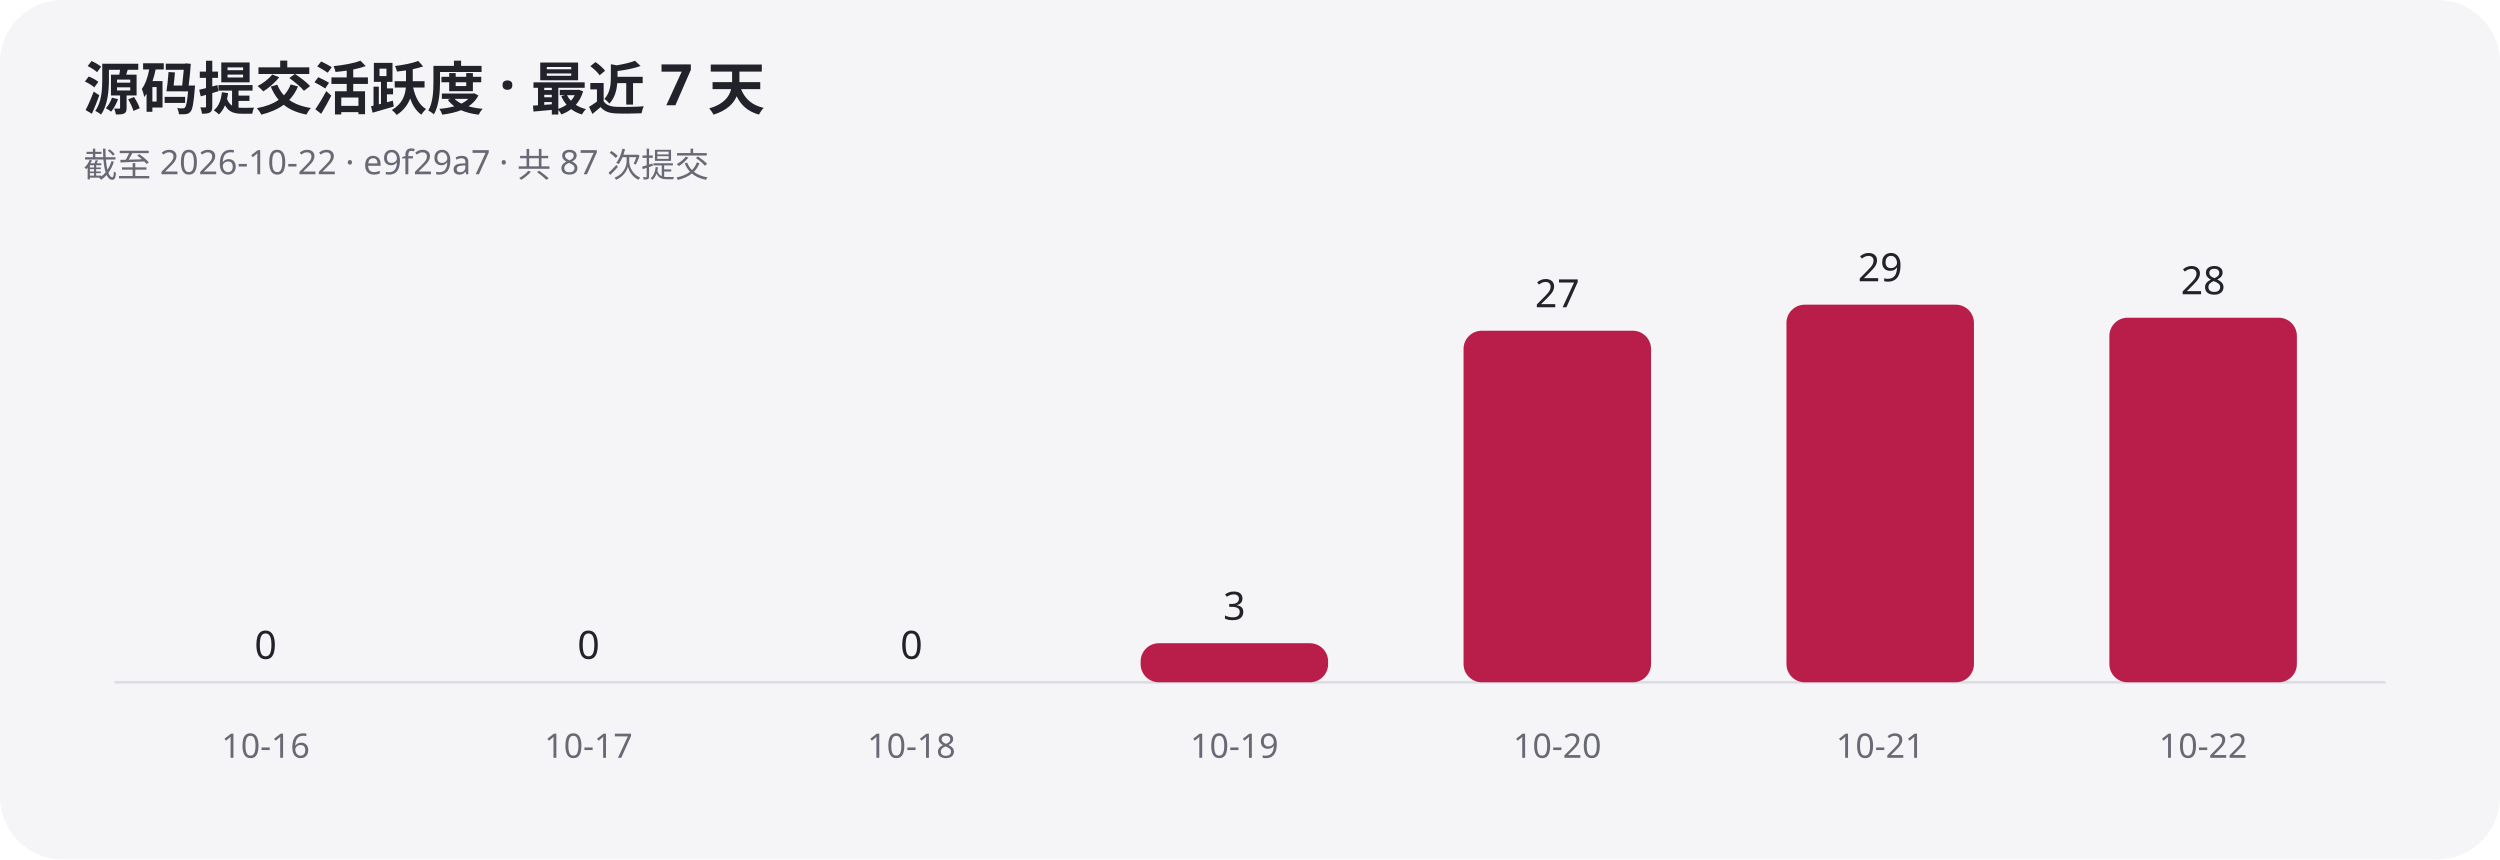
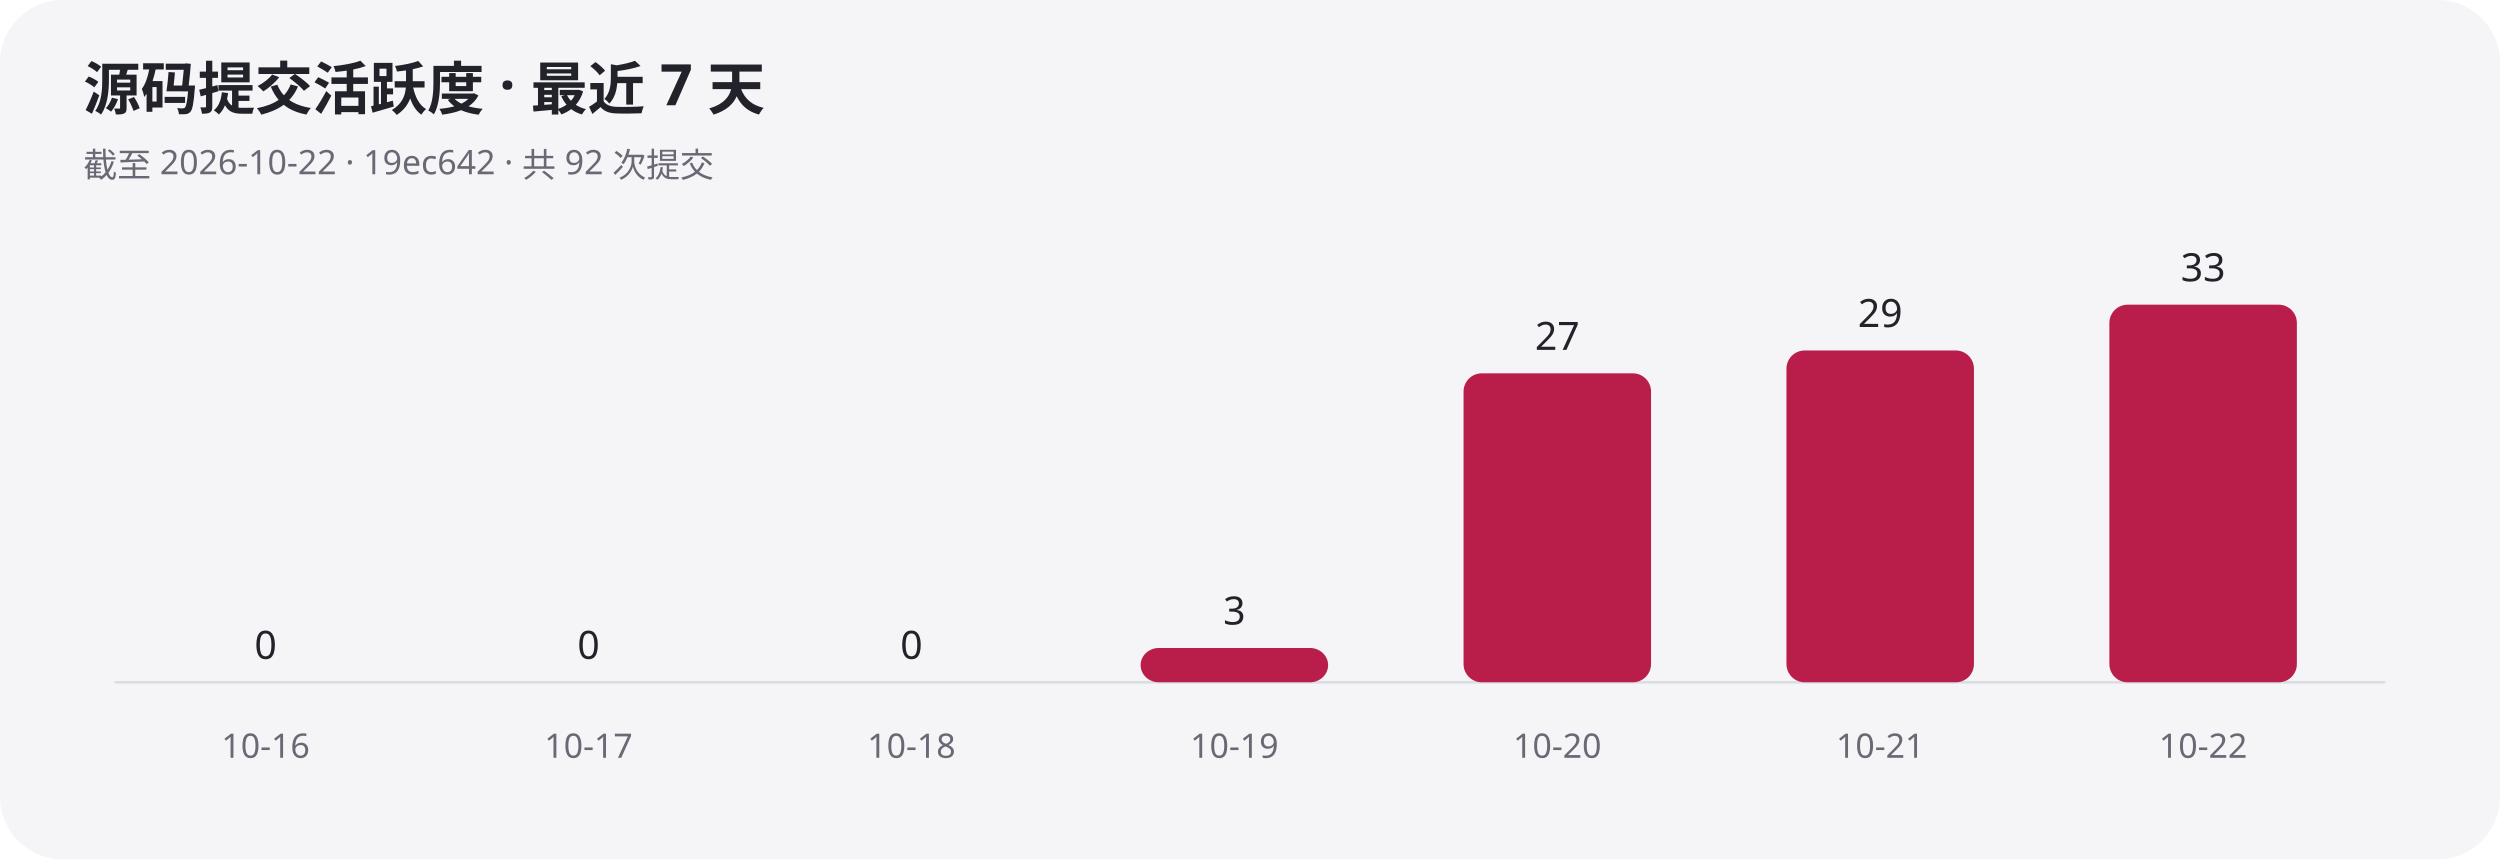
<svg xmlns="http://www.w3.org/2000/svg" width="960" height="330" viewBox="0 0 960 330" role="img" aria-labelledby="title desc">
  <rect width="960" height="330" rx="24" fill="#F5F5F8" />
  <g font-family="system-ui, sans-serif" fill="#22232A">
    <text x="32" y="42" font-size="22" font-weight="650">源码提交活跃度 · 最近 7 天</text>
-     <text x="32" y="68" font-size="13" fill="#686974">截至 2026-10-22 · e9f29a7 · 共 87 次提交</text>
+     <text x="32" y="68" font-size="13" fill="#686974">截至 2026-10-22 · 19ec642 · 共 92 次提交</text>
    <line x1="44" y1="262" x2="916" y2="262" stroke="#DCDCE4" />
    <rect x="66" y="262.0" width="72" height="0.0" rx="7" fill="#B91E4B" />
    <text x="102" y="253.0" font-size="15" text-anchor="middle">0</text>
    <text x="102" y="291" font-size="13" text-anchor="middle" fill="#686974">10-16</text>
    <rect x="190" y="262.0" width="72" height="0.0" rx="7" fill="#B91E4B" />
    <text x="226" y="253.0" font-size="15" text-anchor="middle">0</text>
    <text x="226" y="291" font-size="13" text-anchor="middle" fill="#686974">10-17</text>
    <rect x="314" y="262.0" width="72" height="0.0" rx="7" fill="#B91E4B" />
    <text x="350" y="253.0" font-size="15" text-anchor="middle">0</text>
    <text x="350" y="291" font-size="13" text-anchor="middle" fill="#686974">10-18</text>
-     <rect x="438" y="247.0" width="72" height="15.0" rx="7" fill="#B91E4B" />
-     <text x="474" y="238.0" font-size="15" text-anchor="middle">3</text>
+     <rect x="438" y="248.82" width="72" height="13.18" rx="7" fill="#B91E4B" />
+     <text x="474" y="239.82" font-size="15" text-anchor="middle">3</text>
    <text x="474" y="291" font-size="13" text-anchor="middle" fill="#686974">10-19</text>
-     <rect x="562" y="127.0" width="72" height="135.0" rx="7" fill="#B91E4B" />
-     <text x="598" y="118.0" font-size="15" text-anchor="middle">27</text>
+     <rect x="562" y="143.36" width="72" height="118.64" rx="7" fill="#B91E4B" />
+     <text x="598" y="134.36" font-size="15" text-anchor="middle">27</text>
    <text x="598" y="291" font-size="13" text-anchor="middle" fill="#686974">10-20</text>
-     <rect x="686" y="117.0" width="72" height="145.0" rx="7" fill="#B91E4B" />
-     <text x="722" y="108.0" font-size="15" text-anchor="middle">29</text>
+     <rect x="686" y="134.58" width="72" height="127.42" rx="7" fill="#B91E4B" />
+     <text x="722" y="125.58" font-size="15" text-anchor="middle">29</text>
    <text x="722" y="291" font-size="13" text-anchor="middle" fill="#686974">10-21</text>
-     <rect x="810" y="122.0" width="72" height="140.0" rx="7" fill="#B91E4B" />
-     <text x="846" y="113.0" font-size="15" text-anchor="middle">28</text>
+     <rect x="810" y="117.0" width="72" height="145.0" rx="7" fill="#B91E4B" />
+     <text x="846" y="108.0" font-size="15" text-anchor="middle">33</text>
    <text x="846" y="291" font-size="13" text-anchor="middle" fill="#686974">10-22</text>
  </g>
</svg>
